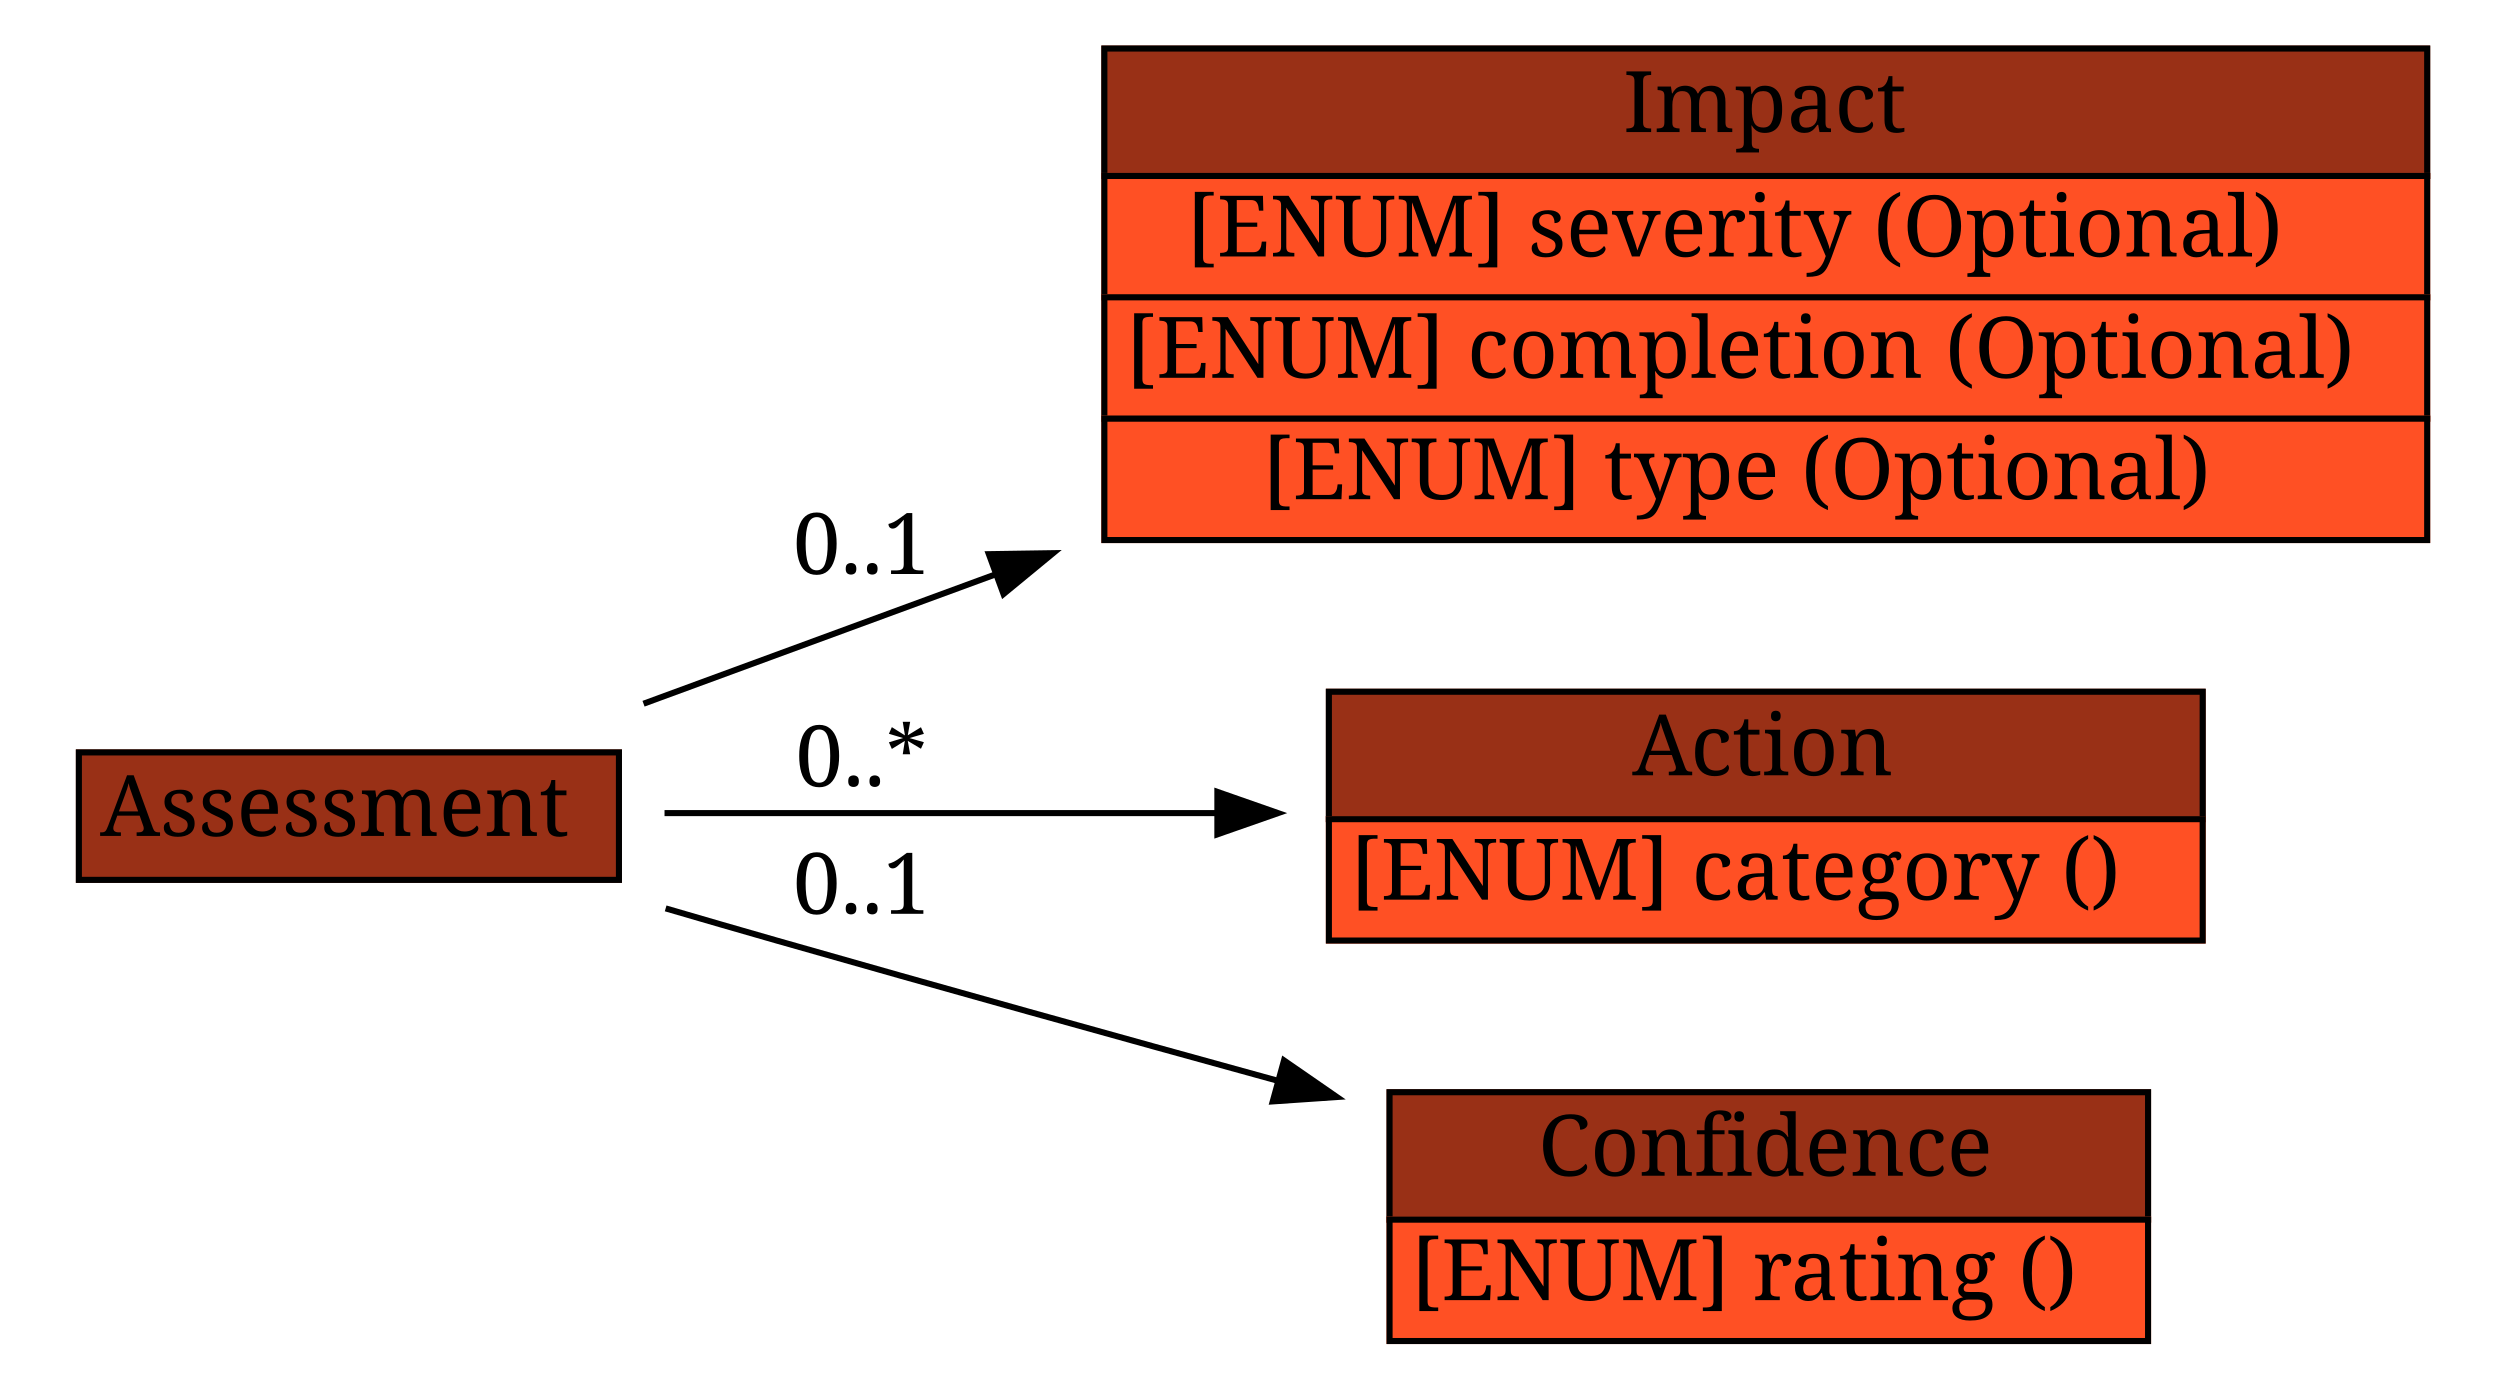
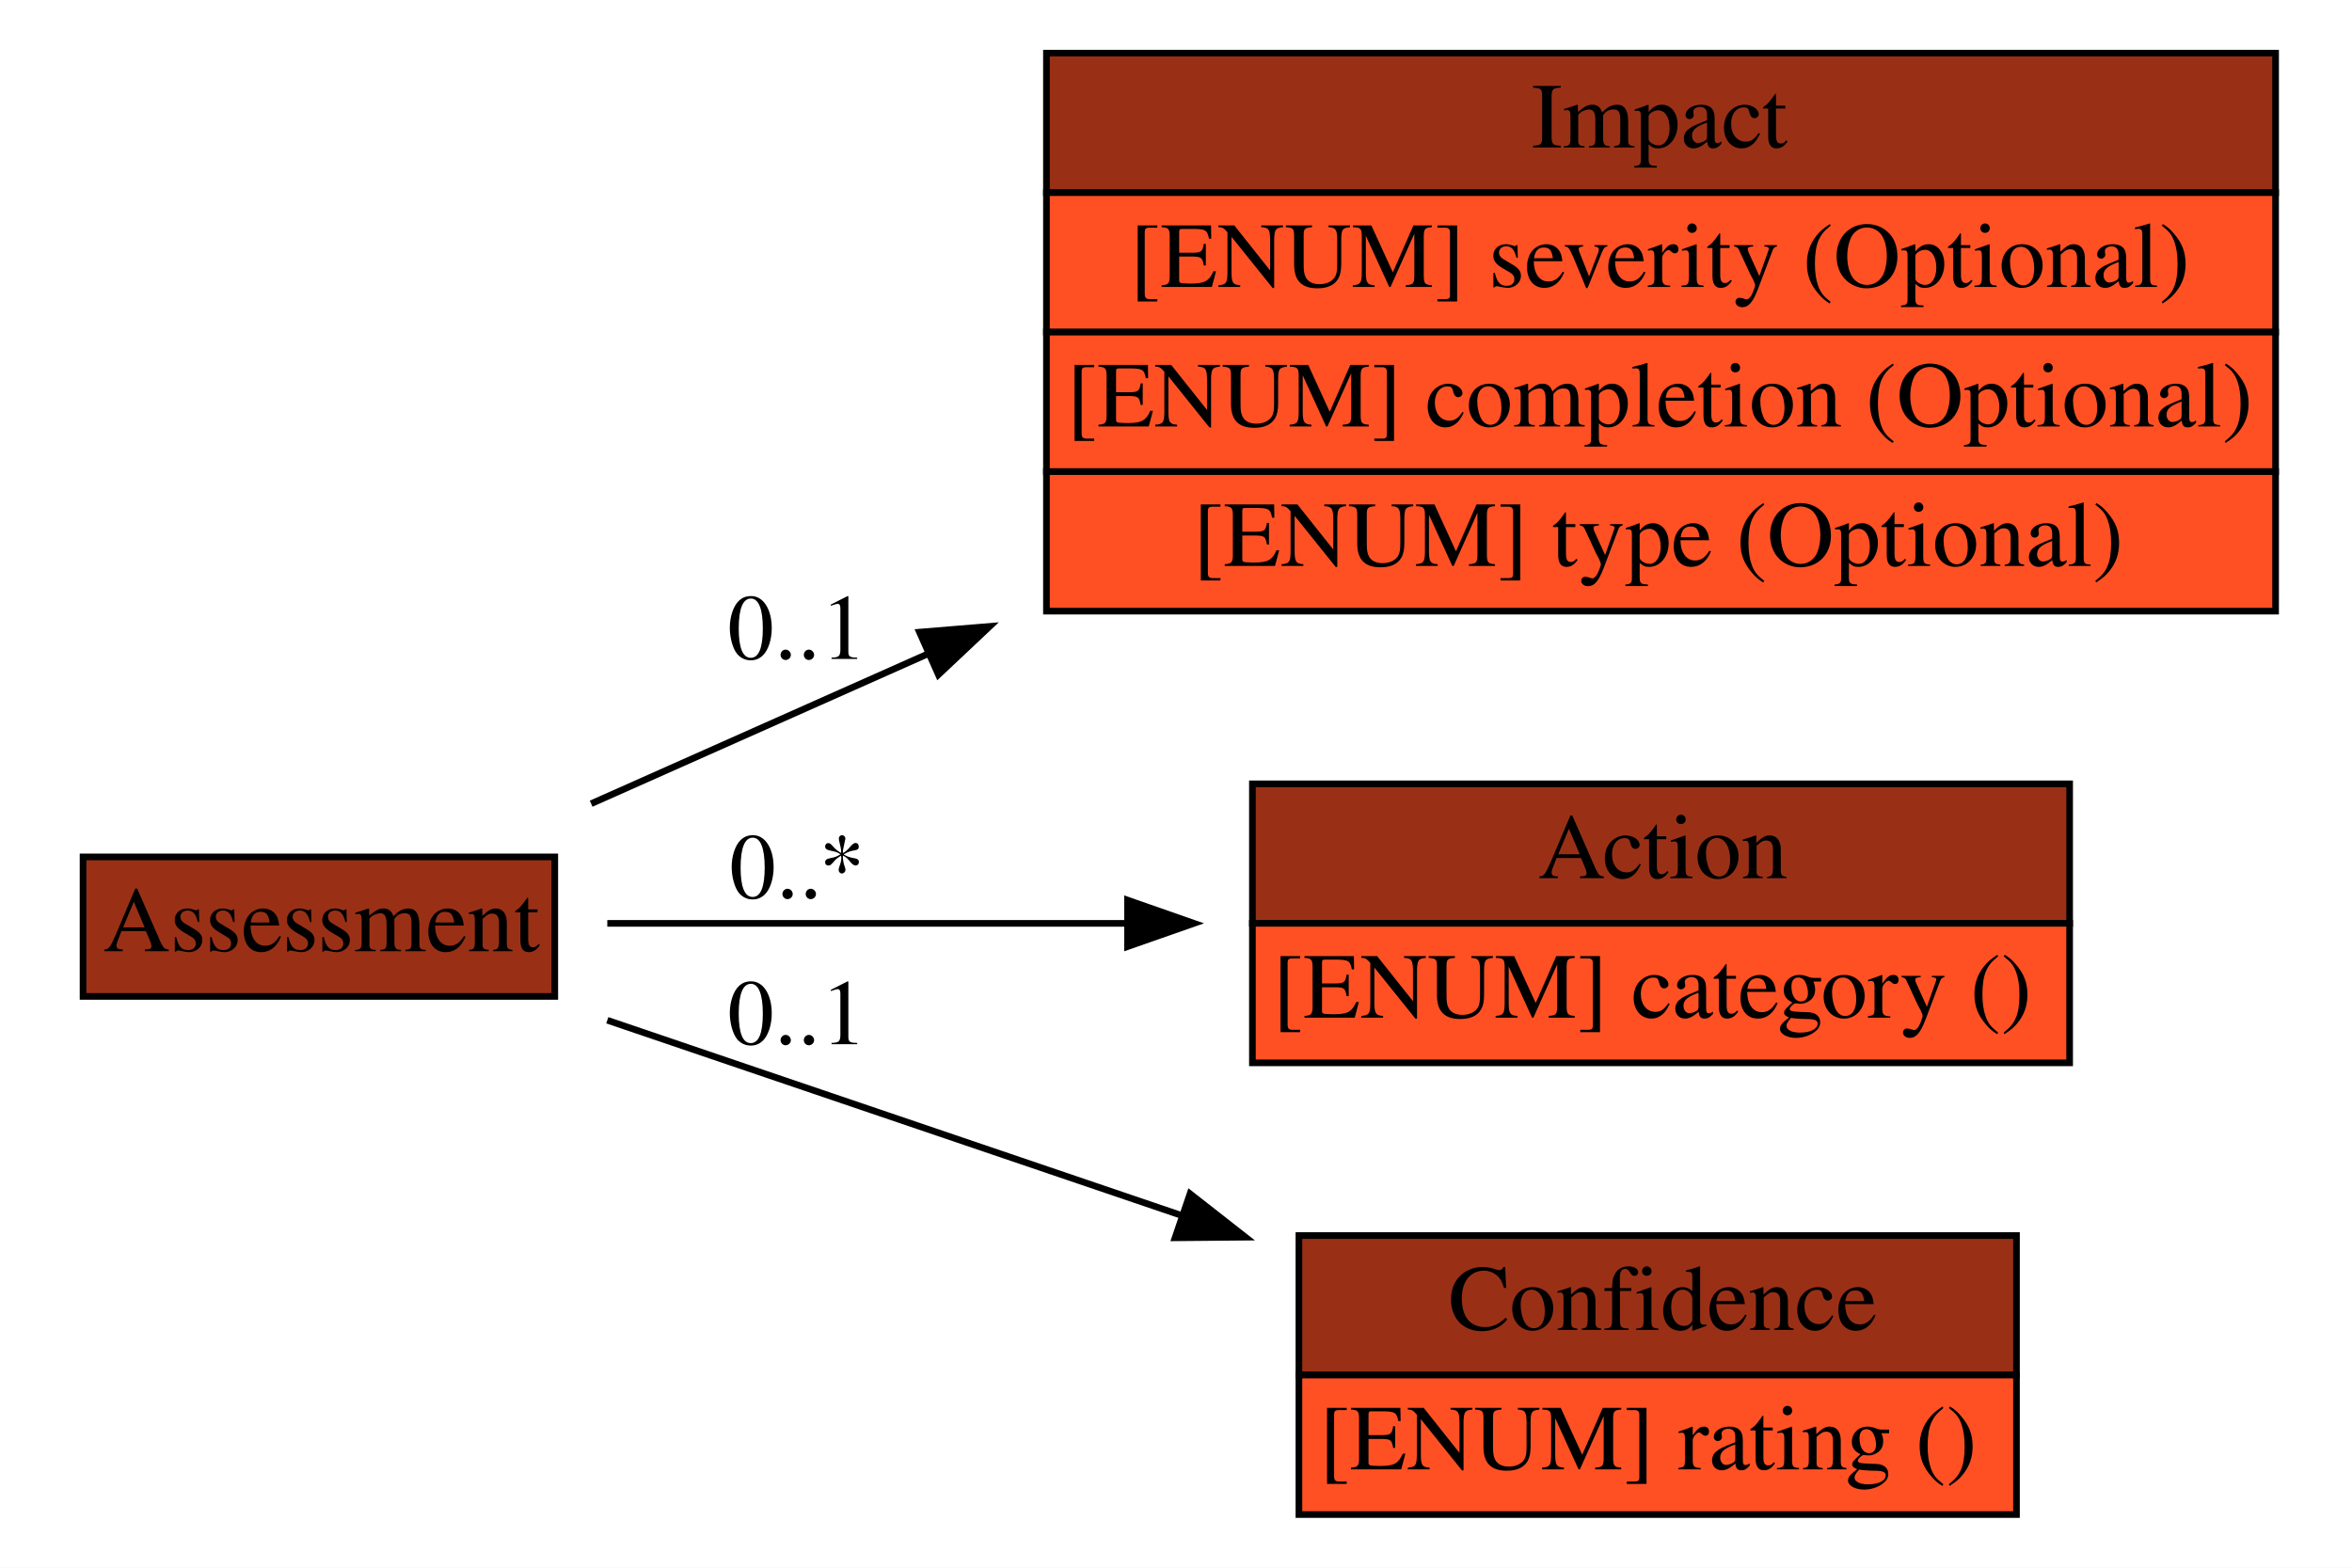
- <svg xmlns="http://www.w3.org/2000/svg" xmlns:xlink="http://www.w3.org/1999/xlink" width="412pt" height="228pt" viewBox="0.00 0.00 412.00 228.00">
-   <g id="graph1" class="graph" transform="scale(1 1) rotate(0) translate(4 224)">
-     <polygon fill="white" stroke="white" points="-4,5 -4,-224 409,-224 409,5 -4,5" />
+ <svg xmlns="http://www.w3.org/2000/svg" xmlns:xlink="http://www.w3.org/1999/xlink" width="354pt" height="236pt" viewBox="0.00 0.00 354.00 236.00">
+   <g id="graph0" class="graph" transform="scale(1 1) rotate(0) translate(4 232)">
+     <polygon fill="white" stroke="none" points="-4,4 -4,-232 350,-232 350,4 -4,4" />
    <g id="node1" class="node">
-       <a xlink:href="/idmef_parser/IDMEF/Assessment.html" xlink:title="The Assessment class is used to provide the analyzer's assessment of an event -- its impact, actions taken in response, and confidence. ">
-         <polygon fill="#993016" stroke="#993016" points="9,-79 9,-100 98,-100 98,-79 9,-79" />
-         <polygon fill="none" stroke="black" points="9,-79 9,-100 98,-100 98,-79 9,-79" />
-         <text text-anchor="start" x="12.5" y="-86.233" font-family="Times Roman,serif" font-size="14.00">Assessment</text>
-       </a>
+       <g id="a_node1_0">
+         <a xlink:href="/idmef_parser/IDMEF/Assessment.html" xlink:title="The Assessment class is used to provide the analyzer's assessment of an event -- its impact, actions taken in response, and confidence. ">
+           <polygon fill="#993016" stroke="none" points="8.5,-82 8.5,-103 79.5,-103 79.5,-82 8.5,-82" />
+           <polygon fill="none" stroke="black" points="8.5,-82 8.5,-103 79.5,-103 79.5,-82 8.5,-82" />
+           <text text-anchor="start" x="11.5" y="-88.8" font-family="Times,serif" font-size="14.00">Assessment</text>
+         </a>
+       </g>
    </g>
    <g id="node2" class="node">
-       <a xlink:href="/idmef_parser/IDMEF/Impact.html" xlink:title="The Impact class is used to provide the analyzer's assessment of the impact of the event on the target(s). It is represented in the IDMEF DTD as follows: ">
-         <polygon fill="#993016" stroke="#993016" points="178,-195 178,-216 396,-216 396,-195 178,-195" />
-         <polygon fill="none" stroke="black" points="178,-195 178,-216 396,-216 396,-195 178,-195" />
-         <text text-anchor="start" x="263.5" y="-202.233" font-family="Times Roman,serif" font-size="14.00">Impact</text>
-       </a>
-       <a xlink:href="/idmef_parser/IDMEF/Impact.html" xlink:title="Section 10.)">
-         <polygon fill="#ff5024" stroke="#ff5024" points="178,-175 178,-195 396,-195 396,-175 178,-175" />
-         <polygon fill="none" stroke="black" points="178,-175 178,-195 396,-195 396,-175 178,-175" />
-         <text text-anchor="start" x="191.5" y="-181.733" font-family="Times Roman,serif" font-size="14.00">[ENUM] severity (Optional) </text>
-       </a>
-       <a xlink:href="/idmef_parser/IDMEF/Impact.html" xlink:title="Section 10.)">
-         <polygon fill="#ff5024" stroke="#ff5024" points="178,-155 178,-175 396,-175 396,-155 178,-155" />
-         <polygon fill="none" stroke="black" points="178,-155 178,-175 396,-175 396,-155 178,-155" />
-         <text text-anchor="start" x="181.5" y="-161.733" font-family="Times Roman,serif" font-size="14.00">[ENUM] completion (Optional) </text>
-       </a>
-       <a xlink:href="/idmef_parser/IDMEF/Impact.html" xlink:title="value is &quot;other&quot;.  (See also Section 10.)">
-         <polygon fill="#ff5024" stroke="#ff5024" points="178,-135 178,-155 396,-155 396,-135 178,-135" />
-         <polygon fill="none" stroke="black" points="178,-135 178,-155 396,-155 396,-135 178,-135" />
-         <text text-anchor="start" x="204" y="-141.733" font-family="Times Roman,serif" font-size="14.00">[ENUM] type (Optional) </text>
-       </a>
+       <g id="a_node2_1">
+         <a xlink:href="/idmef_parser/IDMEF/Impact.html" xlink:title="The Impact class is used to provide the analyzer's assessment of the impact of the event on the target(s). It is represented in the IDMEF DTD as follows: ">
+           <polygon fill="#993016" stroke="none" points="153.5,-203 153.5,-224 338.5,-224 338.5,-203 153.5,-203" />
+           <polygon fill="none" stroke="black" points="153.5,-203 153.5,-224 338.5,-224 338.5,-203 153.5,-203" />
+           <text text-anchor="start" x="226.5" y="-209.8" font-family="Times,serif" font-size="14.00">Impact</text>
+         </a>
+       </g>
+       <g id="a_node2_2">
+         <a xlink:href="/idmef_parser/IDMEF/Impact.html" xlink:title="Section 10.)">
+           <polygon fill="#ff5024" stroke="none" points="153.5,-182 153.5,-203 338.5,-203 338.5,-182 153.5,-182" />
+           <polygon fill="none" stroke="black" points="153.5,-182 153.5,-203 338.5,-203 338.5,-182 153.5,-182" />
+           <text text-anchor="start" x="166" y="-188.8" font-family="Times,serif" font-size="14.00">[ENUM] severity (Optional) </text>
+         </a>
+       </g>
+       <g id="a_node2_3">
+         <a xlink:href="/idmef_parser/IDMEF/Impact.html" xlink:title="Section 10.)">
+           <polygon fill="#ff5024" stroke="none" points="153.5,-161 153.5,-182 338.5,-182 338.5,-161 153.5,-161" />
+           <polygon fill="none" stroke="black" points="153.5,-161 153.5,-182 338.5,-182 338.5,-161 153.5,-161" />
+           <text text-anchor="start" x="156.5" y="-167.8" font-family="Times,serif" font-size="14.00">[ENUM] completion (Optional) </text>
+         </a>
+       </g>
+       <g id="a_node2_4">
+         <a xlink:href="/idmef_parser/IDMEF/Impact.html" xlink:title="value is &quot;other&quot;.  (See also Section 10.)">
+           <polygon fill="#ff5024" stroke="none" points="153.5,-140 153.5,-161 338.5,-161 338.5,-140 153.5,-140" />
+           <polygon fill="none" stroke="black" points="153.5,-140 153.5,-161 338.5,-161 338.5,-140 153.5,-140" />
+           <text text-anchor="start" x="175.5" y="-146.8" font-family="Times,serif" font-size="14.00">[ENUM] type (Optional) </text>
+         </a>
+       </g>
+     </g>
+     <g id="edge1" class="edge">
+       <path fill="none" stroke="black" d="M84.973,-111.01C99.844,-117.628 117.477,-125.475 135.503,-133.497" />
+       <polygon fill="black" stroke="black" points="134.394,-136.834 144.953,-137.702 137.24,-130.438 134.394,-136.834" />
+       <text text-anchor="middle" x="116" y="-132.8" font-family="Times,serif" font-size="14.00">0..1</text>
+     </g>
+     <g id="node3" class="node">
+       <g id="a_node3_5">
+         <a xlink:href="/idmef_parser/IDMEF/Action.html" xlink:title="The Action class is used to describe any actions taken by the analyzer in response to the event. Is is represented in the IDMEF DTD as follows: ">
+           <polygon fill="#993016" stroke="none" points="184.5,-93 184.5,-114 307.5,-114 307.5,-93 184.5,-93" />
+           <polygon fill="none" stroke="black" points="184.5,-93 184.5,-114 307.5,-114 307.5,-93 184.5,-93" />
+           <text text-anchor="start" x="227.5" y="-99.8" font-family="Times,serif" font-size="14.00">Action</text>
+         </a>
+       </g>
+       <g id="a_node3_6">
+         <a xlink:href="/idmef_parser/IDMEF/Action.html" xlink:title="The default value is &quot;other&quot;.  (See also Section 10.)">
+           <polygon fill="#ff5024" stroke="none" points="184.5,-72 184.5,-93 307.5,-93 307.5,-72 184.5,-72" />
+           <polygon fill="none" stroke="black" points="184.5,-72 184.5,-93 307.5,-93 307.5,-72 184.5,-72" />
+           <text text-anchor="start" x="187.5" y="-78.8" font-family="Times,serif" font-size="14.00">[ENUM] category () </text>
+         </a>
+       </g>
    </g>
    <g id="edge2" class="edge">
-       <path fill="none" stroke="black" d="M102.054,-108.028C119.254,-114.35 139.452,-121.773 160.065,-129.349" />
-       <polygon fill="black" stroke="black" points="158.962,-132.672 169.555,-132.837 161.377,-126.102 158.962,-132.672" />
-       <text text-anchor="middle" x="138" y="-129.4" font-family="Times Roman,serif" font-size="14.00">0..1</text>
+       <path fill="none" stroke="black" d="M87.405,-93C110.203,-93 138.955,-93 165.61,-93" />
+       <polygon fill="black" stroke="black" points="165.706,-96.5 175.706,-93 165.706,-89.5 165.706,-96.5" />
+       <text text-anchor="middle" x="116" y="-96.8" font-family="Times,serif" font-size="14.00">0..*</text>
    </g>
    <g id="node4" class="node">
-       <a xlink:href="/idmef_parser/IDMEF/Action.html" xlink:title="The Action class is used to describe any actions taken by the analyzer in response to the event. Is is represented in the IDMEF DTD as follows: ">
-         <polygon fill="#993016" stroke="#993016" points="215,-89 215,-110 359,-110 359,-89 215,-89" />
-         <polygon fill="none" stroke="black" points="215,-89 215,-110 359,-110 359,-89 215,-89" />
-         <text text-anchor="start" x="265" y="-96.233" font-family="Times Roman,serif" font-size="14.00">Action</text>
-       </a>
-       <a xlink:href="/idmef_parser/IDMEF/Action.html" xlink:title="The default value is &quot;other&quot;.  (See also Section 10.)">
-         <polygon fill="#ff5024" stroke="#ff5024" points="215,-69 215,-89 359,-89 359,-69 215,-69" />
-         <polygon fill="none" stroke="black" points="215,-69 215,-89 359,-89 359,-69 215,-69" />
-         <text text-anchor="start" x="218.5" y="-75.733" font-family="Times Roman,serif" font-size="14.00">[ENUM] category () </text>
-       </a>
+       <g id="a_node4_7">
+         <a xlink:href="/idmef_parser/IDMEF/Confidence.html" xlink:title="The Confidence class is used to represent the analyzer's best estimate of the validity of its analysis. It is represented in the IDMEF DTD as follows: ">
+           <polygon fill="#993016" stroke="none" points="191.5,-25 191.5,-46 299.5,-46 299.5,-25 191.5,-25" />
+           <polygon fill="none" stroke="black" points="191.5,-25 191.5,-46 299.5,-46 299.5,-25 191.5,-25" />
+           <text text-anchor="start" x="214" y="-31.8" font-family="Times,serif" font-size="14.00">Confidence</text>
+         </a>
+       </g>
+       <g id="a_node4_8">
+         <a xlink:href="/idmef_parser/IDMEF/Confidence.html" xlink:title="also Section 10.)">
+           <polygon fill="#ff5024" stroke="none" points="191.5,-4 191.5,-25 299.5,-25 299.5,-4 191.5,-4" />
+           <polygon fill="none" stroke="black" points="191.5,-4 191.5,-25 299.5,-25 299.5,-4 191.5,-4" />
+           <text text-anchor="start" x="194.5" y="-10.8" font-family="Times,serif" font-size="14.00">[ENUM] rating () </text>
+         </a>
+       </g>
    </g>
-     <g id="edge4" class="edge">
-       <path fill="none" stroke="black" d="M105.514,-90C132.269,-90 165.566,-90 196.308,-90" />
-       <polygon fill="black" stroke="black" points="196.623,-93.5 206.623,-90 196.623,-86.5 196.623,-93.5" />
-       <text text-anchor="middle" x="138" y="-94.4" font-family="Times Roman,serif" font-size="14.00">0..*</text>
-     </g>
-     <g id="node6" class="node">
-       <a xlink:href="/idmef_parser/IDMEF/Confidence.html" xlink:title="The Confidence class is used to represent the analyzer's best estimate of the validity of its analysis. It is represented in the IDMEF DTD as follows: ">
-         <polygon fill="#993016" stroke="#993016" points="225,-23 225,-44 350,-44 350,-23 225,-23" />
-         <polygon fill="none" stroke="black" points="225,-23 225,-44 350,-44 350,-23 225,-23" />
-         <text text-anchor="start" x="249.5" y="-30.233" font-family="Times Roman,serif" font-size="14.00">Confidence</text>
-       </a>
-       <a xlink:href="/idmef_parser/IDMEF/Confidence.html" xlink:title="also Section 10.)">
-         <polygon fill="#ff5024" stroke="#ff5024" points="225,-3 225,-23 350,-23 350,-3 225,-3" />
-         <polygon fill="none" stroke="black" points="225,-3 225,-23 350,-23 350,-3 225,-3" />
-         <text text-anchor="start" x="228.5" y="-9.733" font-family="Times Roman,serif" font-size="14.00">[ENUM] rating () </text>
-       </a>
-     </g>
-     <g id="edge6" class="edge">
-       <path fill="none" stroke="black" d="M105.699,-74.297C111.864,-72.494 118.068,-70.696 124,-69 150.781,-61.343 180.1,-53.181 206.398,-45.939" />
-       <polygon fill="black" stroke="black" points="207.603,-49.238 216.317,-43.212 205.747,-42.489 207.603,-49.238" />
-       <text text-anchor="middle" x="138" y="-73.4" font-family="Times Roman,serif" font-size="14.00">0..1</text>
+     <g id="edge3" class="edge">
+       <path fill="none" stroke="black" d="M87.405,-78.412C112.567,-69.857 144.981,-58.837 173.824,-49.03" />
+       <polygon fill="black" stroke="black" points="175.112,-52.289 183.453,-45.756 172.859,-45.661 175.112,-52.289" />
+       <text text-anchor="middle" x="116" y="-74.8" font-family="Times,serif" font-size="14.00">0..1</text>
    </g>
  </g>
</svg>
